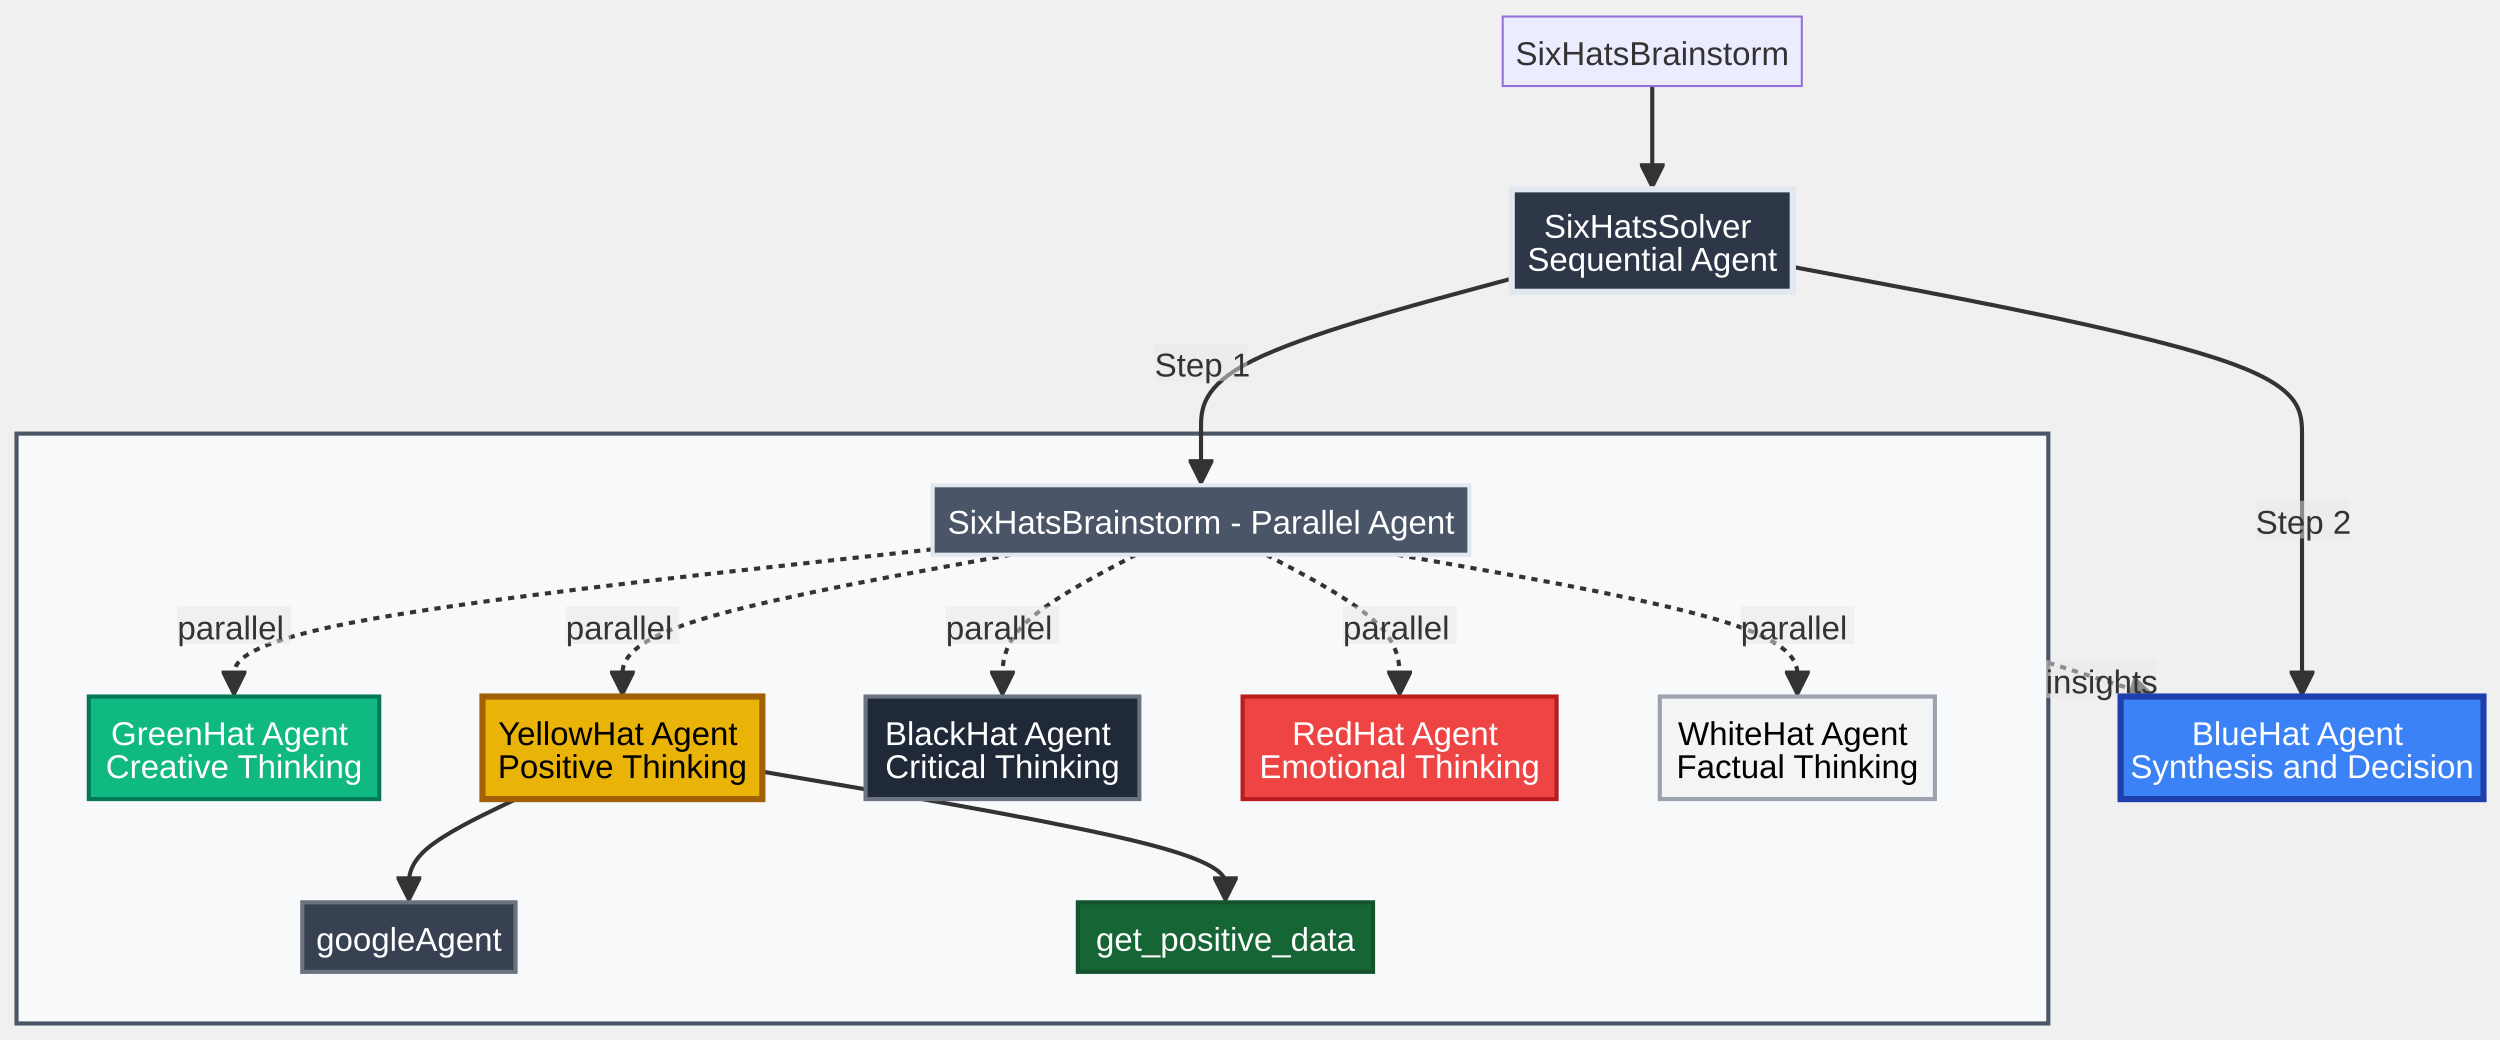
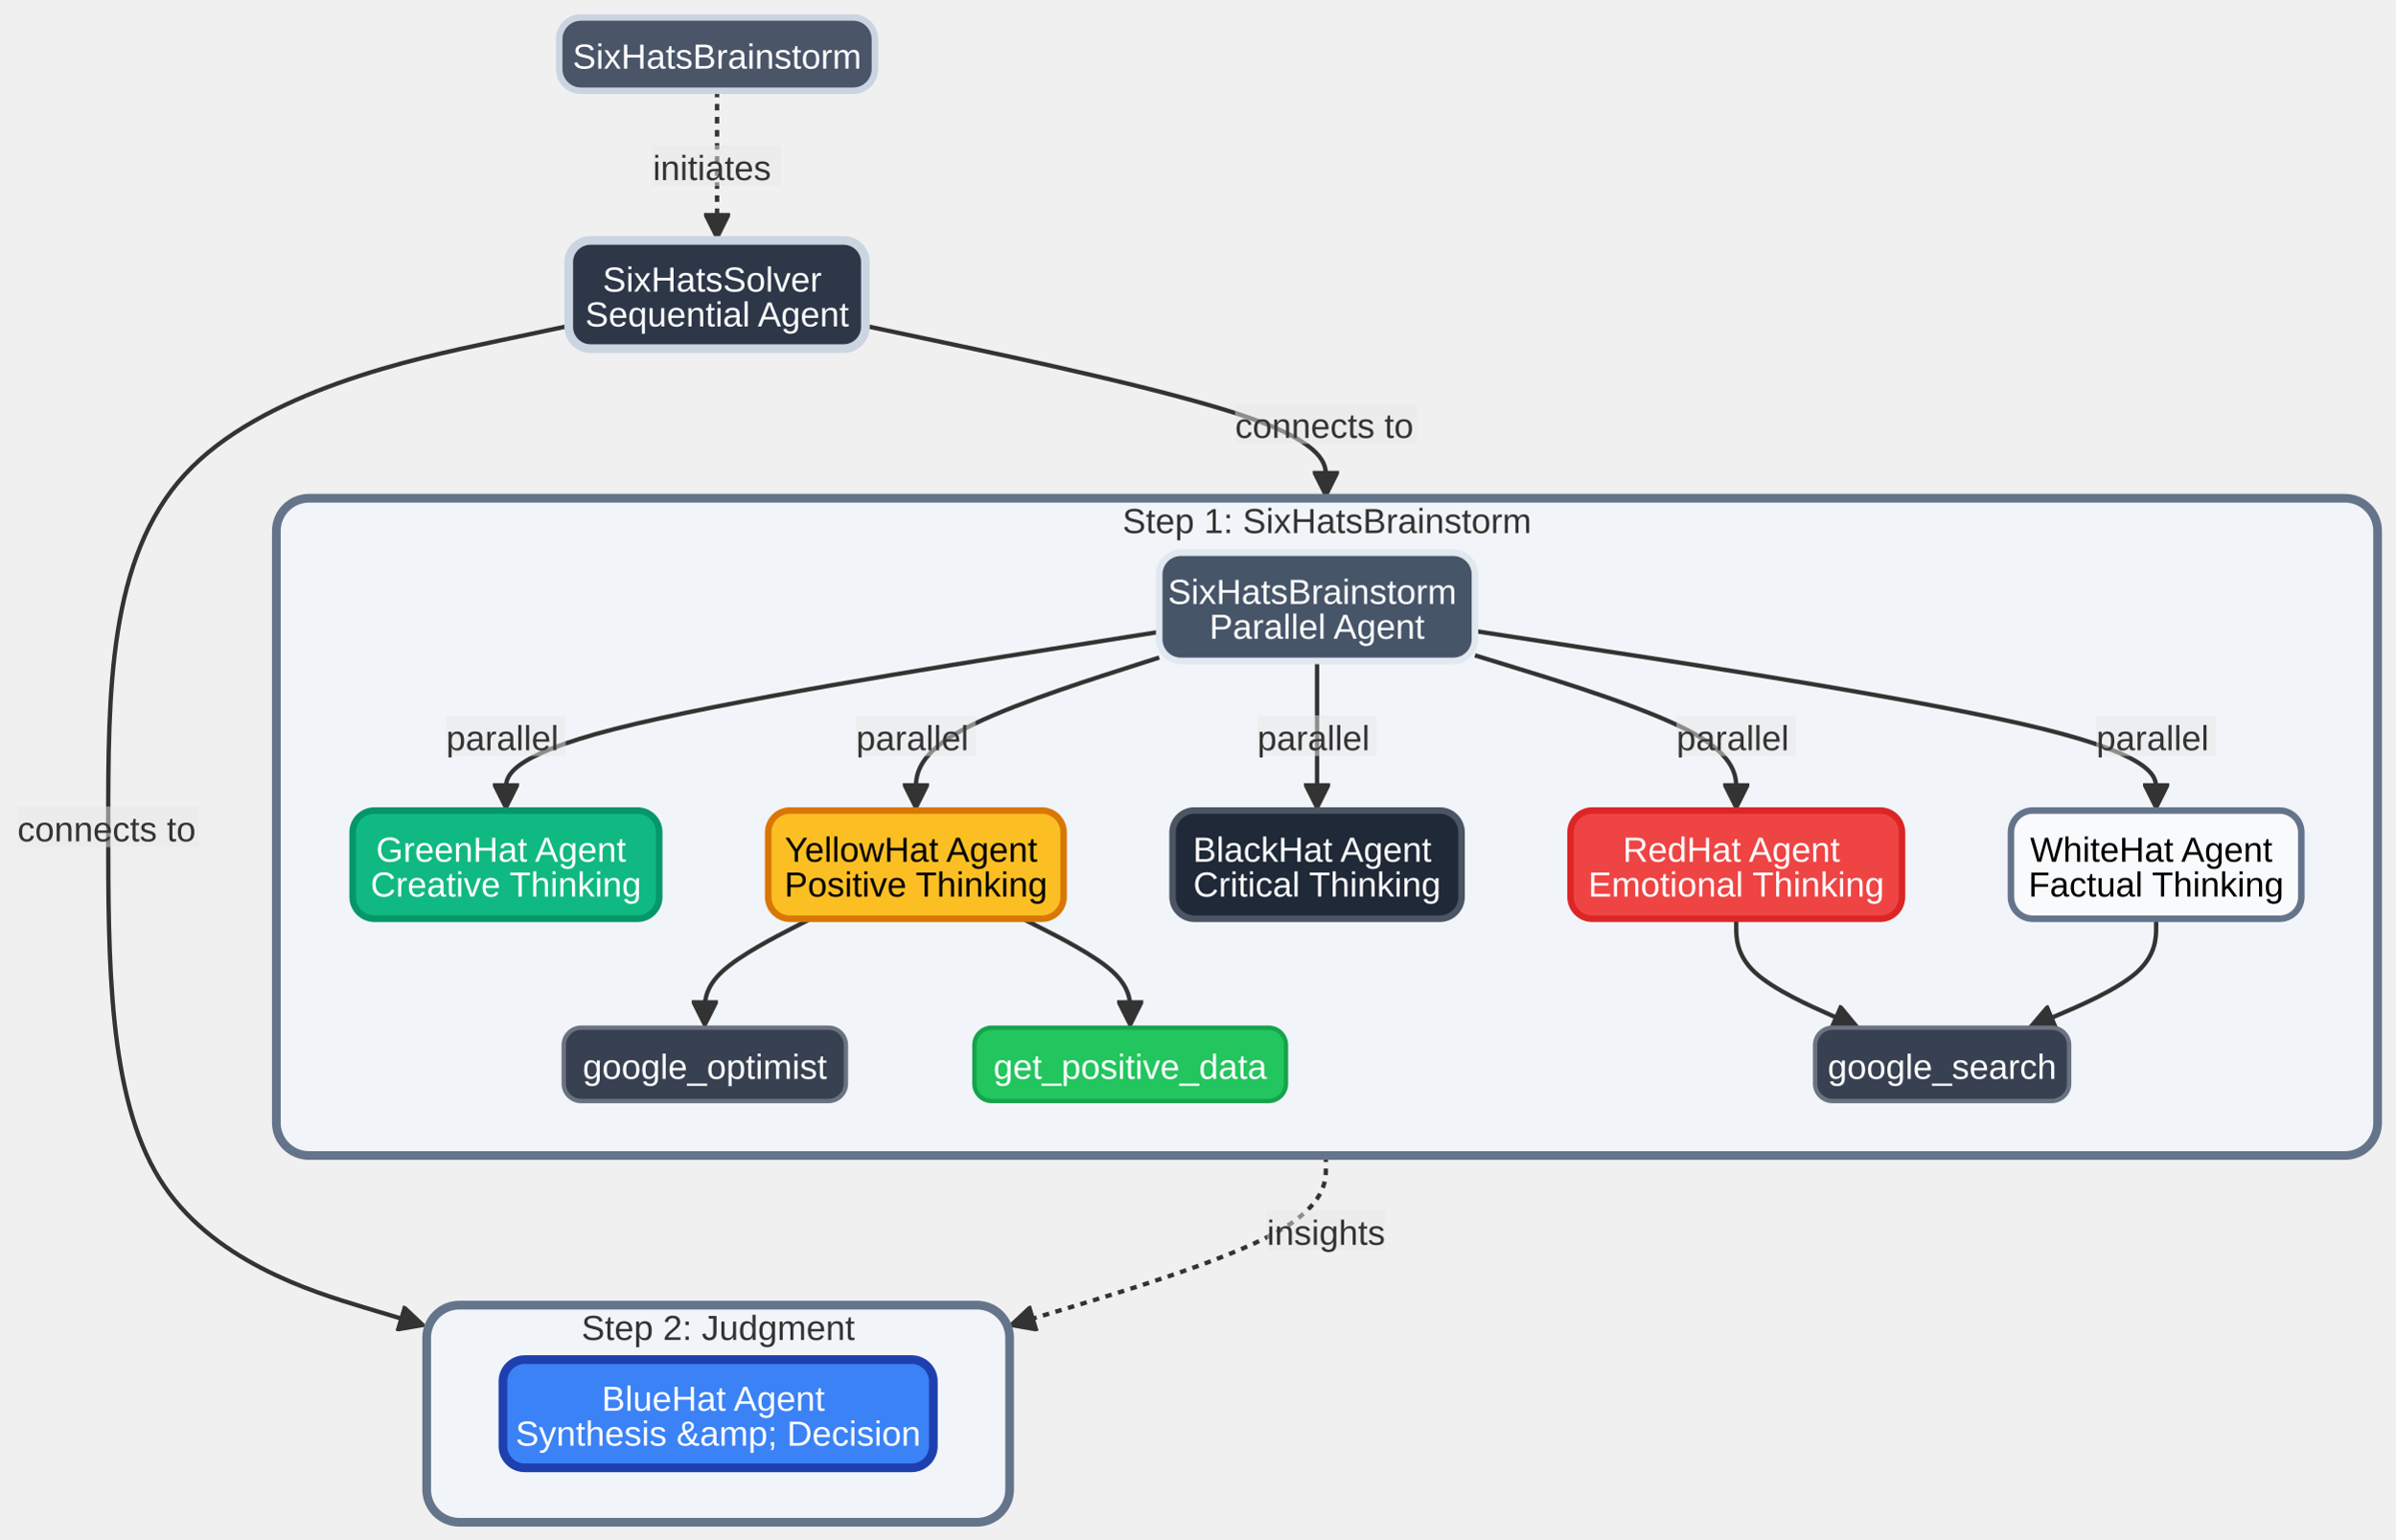
- <svg xmlns="http://www.w3.org/2000/svg" viewBox="-8 -8 1210.768 503.667" style="max-width: 1210.768px;" width="100%" id="mermaid-svg">
+ <svg xmlns="http://www.w3.org/2000/svg" viewBox="-8 -8 1098.875 706.667" style="max-width: 1098.875px;" width="100%" id="mermaid-svg">
  <style>#mermaid-svg{font-family:"trebuchet ms",verdana,arial,sans-serif;font-size:16px;fill:#333;}#mermaid-svg .error-icon{fill:#552222;}#mermaid-svg .error-text{fill:#552222;stroke:#552222;}#mermaid-svg .edge-thickness-normal{stroke-width:2px;}#mermaid-svg .edge-thickness-thick{stroke-width:3.5px;}#mermaid-svg .edge-pattern-solid{stroke-dasharray:0;}#mermaid-svg .edge-pattern-dashed{stroke-dasharray:3;}#mermaid-svg .edge-pattern-dotted{stroke-dasharray:2;}#mermaid-svg .marker{fill:#333333;stroke:#333333;}#mermaid-svg .marker.cross{stroke:#333333;}#mermaid-svg svg{font-family:"trebuchet ms",verdana,arial,sans-serif;font-size:16px;}#mermaid-svg .label{font-family:"trebuchet ms",verdana,arial,sans-serif;color:#333;}#mermaid-svg .cluster-label text{fill:#333;}#mermaid-svg .cluster-label span,#mermaid-svg p{color:#333;}#mermaid-svg .label text,#mermaid-svg span,#mermaid-svg p{fill:#333;color:#333;}#mermaid-svg .node rect,#mermaid-svg .node circle,#mermaid-svg .node ellipse,#mermaid-svg .node polygon,#mermaid-svg .node path{fill:#ECECFF;stroke:#9370DB;stroke-width:1px;}#mermaid-svg .flowchart-label text{text-anchor:middle;}#mermaid-svg .node .katex path{fill:#000;stroke:#000;stroke-width:1px;}#mermaid-svg .node .label{text-align:center;}#mermaid-svg .node.clickable{cursor:pointer;}#mermaid-svg .arrowheadPath{fill:#333333;}#mermaid-svg .edgePath .path{stroke:#333333;stroke-width:2.0px;}#mermaid-svg .flowchart-link{stroke:#333333;fill:none;}#mermaid-svg .edgeLabel{background-color:#e8e8e8;text-align:center;}#mermaid-svg .edgeLabel rect{opacity:0.5;background-color:#e8e8e8;fill:#e8e8e8;}#mermaid-svg .labelBkg{background-color:rgba(232, 232, 232, 0.5);}#mermaid-svg .cluster rect{fill:#ffffde;stroke:#aaaa33;stroke-width:1px;}#mermaid-svg .cluster text{fill:#333;}#mermaid-svg .cluster span,#mermaid-svg p{color:#333;}#mermaid-svg div.mermaidTooltip{position:absolute;text-align:center;max-width:200px;padding:2px;font-family:"trebuchet ms",verdana,arial,sans-serif;font-size:12px;background:hsl(80, 100%, 96.275%);border:1px solid #aaaa33;border-radius:2px;pointer-events:none;z-index:100;}#mermaid-svg .flowchartTitleText{text-anchor:middle;font-size:18px;fill:#333;}#mermaid-svg :root{--mermaid-font-family:"trebuchet ms",verdana,arial,sans-serif;}</style>
  <g>
    <marker orient="auto" markerHeight="12" markerWidth="12" markerUnits="userSpaceOnUse" refY="5" refX="6" viewBox="0 0 10 10" class="marker flowchart" id="mermaid-svg_flowchart-pointEnd">
      <path style="stroke-width: 1; stroke-dasharray: 1, 0;" class="arrowMarkerPath" d="M 0 0 L 10 5 L 0 10 z" />
    </marker>
    <marker orient="auto" markerHeight="12" markerWidth="12" markerUnits="userSpaceOnUse" refY="5" refX="4.5" viewBox="0 0 10 10" class="marker flowchart" id="mermaid-svg_flowchart-pointStart">
      <path style="stroke-width: 1; stroke-dasharray: 1, 0;" class="arrowMarkerPath" d="M 0 5 L 10 10 L 10 0 z" />
    </marker>
    <marker orient="auto" markerHeight="11" markerWidth="11" markerUnits="userSpaceOnUse" refY="5" refX="11" viewBox="0 0 10 10" class="marker flowchart" id="mermaid-svg_flowchart-circleEnd">
      <circle style="stroke-width: 1; stroke-dasharray: 1, 0;" class="arrowMarkerPath" r="5" cy="5" cx="5" />
    </marker>
    <marker orient="auto" markerHeight="11" markerWidth="11" markerUnits="userSpaceOnUse" refY="5" refX="-1" viewBox="0 0 10 10" class="marker flowchart" id="mermaid-svg_flowchart-circleStart">
      <circle style="stroke-width: 1; stroke-dasharray: 1, 0;" class="arrowMarkerPath" r="5" cy="5" cx="5" />
    </marker>
    <marker orient="auto" markerHeight="11" markerWidth="11" markerUnits="userSpaceOnUse" refY="5.2" refX="12" viewBox="0 0 11 11" class="marker cross flowchart" id="mermaid-svg_flowchart-crossEnd">
      <path style="stroke-width: 2; stroke-dasharray: 1, 0;" class="arrowMarkerPath" d="M 1,1 l 9,9 M 10,1 l -9,9" />
    </marker>
    <marker orient="auto" markerHeight="11" markerWidth="11" markerUnits="userSpaceOnUse" refY="5.2" refX="-1" viewBox="0 0 11 11" class="marker cross flowchart" id="mermaid-svg_flowchart-crossStart">
      <path style="stroke-width: 2; stroke-dasharray: 1, 0;" class="arrowMarkerPath" d="M 1,1 l 9,9 M 10,1 l -9,9" />
    </marker>
    <g class="root">
-       <g class="clusters">
-         <g id="Brainstorm" class="cluster default flowchart-label">
-           <rect height="285.667" width="984.018" y="202" x="0" ry="0" rx="0" style="fill:#f8f9fa ;stroke:#4a5568;stroke-width:2px;" />
-           <g transform="translate(492.0091, 202)" class="cluster-label">
-             <text>
-               <tspan class="row" x="0" dy="1em" xml:space="preserve" />
-             </text>
-           </g>
-         </g>
-       </g>
+       <g class="clusters" />
      <g class="edgePaths">
-         <path marker-end="url(#mermaid-svg_flowchart-pointEnd)" style="fill:none;" class="edge-thickness-normal edge-pattern-solid flowchart-link LS-Start LE-Solver" id="L-Start-Solver-0" d="M792.197,33.667L792.197,37.833C792.197,42,792.197,50.333,792.197,57.783C792.197,65.233,792.197,71.8,792.197,75.083L792.197,78.367" />
-         <path marker-end="url(#mermaid-svg_flowchart-pointEnd)" style="fill:none;" class="edge-thickness-normal edge-pattern-solid flowchart-link LS-Solver LE-ParallelBox" id="L-Solver-ParallelBox-0" d="M724.137,126.927L699.058,133.717C673.979,140.507,623.822,154.087,598.743,166.599C573.664,179.111,573.664,190.556,573.664,199.561C573.664,208.567,573.664,215.133,573.664,218.417L573.664,221.7" />
-         <path marker-end="url(#mermaid-svg_flowchart-pointEnd)" style="fill:none;stroke-width:2px;stroke-dasharray:3;" class="edge-thickness-normal edge-pattern-dotted flowchart-link LS-ParallelBox LE-GreenHat" id="L-ParallelBox-GreenHat-0" d="M443.663,258.036L387.275,264.197C330.886,270.358,218.11,282.679,161.722,293.678C105.333,304.678,105.333,314.356,105.333,319.194L105.333,324.033" />
-         <path marker-end="url(#mermaid-svg_flowchart-pointEnd)" style="fill:none;stroke-width:2px;stroke-dasharray:3;" class="edge-thickness-normal edge-pattern-dotted flowchart-link LS-ParallelBox LE-YellowHat" id="L-ParallelBox-YellowHat-0" d="M481.472,260.667L450.133,266.389C418.794,272.111,356.116,283.556,324.777,294.117C293.438,304.678,293.438,314.356,293.438,319.194L293.438,324.033" />
-         <path marker-end="url(#mermaid-svg_flowchart-pointEnd)" style="fill:none;stroke-width:2px;stroke-dasharray:3;" class="edge-thickness-normal edge-pattern-dotted flowchart-link LS-ParallelBox LE-BlackHat" id="L-ParallelBox-BlackHat-0" d="M542.027,260.667L531.273,266.389C520.518,272.111,499.009,283.556,488.255,294.117C477.5,304.678,477.5,314.356,477.5,319.194L477.5,324.033" />
-         <path marker-end="url(#mermaid-svg_flowchart-pointEnd)" style="fill:none;stroke-width:2px;stroke-dasharray:3;" class="edge-thickness-normal edge-pattern-dotted flowchart-link LS-ParallelBox LE-RedHat" id="L-ParallelBox-RedHat-0" d="M605.301,260.667L616.056,266.389C626.81,272.111,648.319,283.556,659.074,294.117C669.828,304.678,669.828,314.356,669.828,319.194L669.828,324.033" />
-         <path marker-end="url(#mermaid-svg_flowchart-pointEnd)" style="fill:none;stroke-width:2px;stroke-dasharray:3;" class="edge-thickness-normal edge-pattern-dotted flowchart-link LS-ParallelBox LE-WhiteHat" id="L-ParallelBox-WhiteHat-0" d="M668.68,260.667L700.979,266.389C733.278,272.111,797.876,283.556,830.175,294.117C862.474,304.678,862.474,314.356,862.474,319.194L862.474,324.033" />
-         <path marker-end="url(#mermaid-svg_flowchart-pointEnd)" style="fill:none;" class="edge-thickness-normal edge-pattern-solid flowchart-link LS-YellowHat LE-Google" id="L-YellowHat-Google-0" d="M241.912,379L233.266,383.167C224.621,387.333,207.33,395.667,198.685,403.117C190.04,410.567,190.04,417.133,190.04,420.417L190.04,423.7" />
-         <path marker-end="url(#mermaid-svg_flowchart-pointEnd)" style="fill:none;" class="edge-thickness-normal edge-pattern-solid flowchart-link LS-YellowHat LE-GetData" id="L-YellowHat-GetData-0" d="M361.208,365.731L398.588,372.109C435.967,378.487,510.727,391.244,548.106,400.905C585.486,410.567,585.486,417.133,585.486,420.417L585.486,423.7" />
-         <path marker-end="url(#mermaid-svg_flowchart-pointEnd)" style="fill:none;" class="edge-thickness-normal edge-pattern-solid flowchart-link LS-Solver LE-BlueHat" id="L-Solver-BlueHat-0" d="M860.257,121.296L901.363,129.024C942.469,136.753,1024.681,152.21,1065.787,165.66C1106.893,179.111,1106.893,190.556,1106.893,203.25C1106.893,215.944,1106.893,229.889,1106.893,245.389C1106.893,260.889,1106.893,277.944,1106.893,291.311C1106.893,304.678,1106.893,314.356,1106.893,319.194L1106.893,324.033" />
-         <path marker-end="url(#mermaid-svg_flowchart-pointEnd)" style="fill:none;stroke-width:2px;stroke-dasharray:3;" class="edge-thickness-normal edge-pattern-dotted flowchart-link LS-Brainstorm LE-BlueHat" id="L-Brainstorm-BlueHat-0" d="M984.018,312.947L1030.516,327.728" />
+         <path marker-end="url(#mermaid-svg_flowchart-pointEnd)" style="fill:none;stroke-width:2px;stroke-dasharray:3;" class="edge-thickness-normal edge-pattern-dotted flowchart-link LS-BrainstormEntry LE-Solver" id="L-BrainstormEntry-Solver-0" d="M320.99,33.667L320.99,39.389C320.99,45.111,320.99,56.556,320.99,67.117C320.99,77.678,320.99,87.356,320.99,92.194L320.99,97.033" />
+         <path marker-end="url(#mermaid-svg_flowchart-pointEnd)" style="fill:none;" class="edge-thickness-normal edge-pattern-solid flowchart-link LS-Solver LE-Step1Box" id="L-Solver-Step1Box-0" d="M389.049,141.582L424.263,149.041C459.477,156.499,529.905,171.416,565.119,183.714C600.333,196.011,600.333,205.689,600.333,210.528L600.333,215.367" />
+         <path marker-end="url(#mermaid-svg_flowchart-pointEnd)" style="fill:none;" class="edge-thickness-normal edge-pattern-solid flowchart-link LS-Solver LE-Step2Box" id="L-Solver-Step2Box-0" d="M252.93,141.582L217.716,149.041C182.502,156.499,112.074,171.416,76.86,209.736C41.646,248.056,41.646,309.778,41.646,371.5C41.646,433.222,41.646,494.944,65.068,532.863C88.491,570.781,135.336,584.896,158.758,591.953L182.181,599.01" />
+         <path marker-end="url(#mermaid-svg_flowchart-pointEnd)" style="fill:none;stroke-width:2px;stroke-dasharray:3;" class="edge-thickness-normal edge-pattern-dotted flowchart-link LS-Step1Box LE-Step2Box" id="L-Step1Box-Step2Box-0" d="M600.333,522.333L600.333,528.056C600.333,533.778,600.333,545.222,576.911,558.002C553.488,570.781,506.644,584.896,483.221,591.953L459.799,599.01" />
      </g>
      <g class="edgeLabels">
-         <g class="edgeLabel">
-           <g transform="translate(0, 0)" class="label">
-             <rect height="0" width="0" ry="0" rx="0" />
-             <text>
-               <tspan class="row" x="0" dy="1em" xml:space="preserve" />
-             </text>
-           </g>
-         </g>
-         <g transform="translate(573.6641, 167.6667)" class="edgeLabel">
-           <g transform="translate(-22.44792, -9.333334)" class="label">
-             <rect height="18.249" width="44.889" ry="0" rx="0" />
-             <text>
-               <tspan class="row" x="0" dy="1em" xml:space="preserve">Step 1</tspan>
-             </text>
-           </g>
-         </g>
-         <g transform="translate(105.3333, 295)" class="edgeLabel">
-           <g transform="translate(-27.41667, -9.333334)" class="label">
-             <rect height="18.249" width="55.011" ry="0" rx="0" />
-             <text>
-               <tspan class="row" x="0" dy="1em" xml:space="preserve">parallel</tspan>
-             </text>
-           </g>
-         </g>
-         <g transform="translate(293.4375, 295)" class="edgeLabel">
-           <g transform="translate(-27.41667, -9.333334)" class="label">
-             <rect height="18.249" width="55.011" ry="0" rx="0" />
-             <text>
-               <tspan class="row" x="0" dy="1em" xml:space="preserve">parallel</tspan>
-             </text>
-           </g>
-         </g>
-         <g transform="translate(477.5, 295)" class="edgeLabel">
-           <g transform="translate(-27.41667, -9.333334)" class="label">
-             <rect height="18.249" width="55.011" ry="0" rx="0" />
-             <text>
-               <tspan class="row" x="0" dy="1em" xml:space="preserve">parallel</tspan>
-             </text>
-           </g>
-         </g>
-         <g transform="translate(669.8281, 295)" class="edgeLabel">
-           <g transform="translate(-27.41667, -9.333334)" class="label">
-             <rect height="18.249" width="55.011" ry="0" rx="0" />
-             <text>
-               <tspan class="row" x="0" dy="1em" xml:space="preserve">parallel</tspan>
-             </text>
-           </g>
-         </g>
-         <g transform="translate(862.474, 295)" class="edgeLabel">
-           <g transform="translate(-27.41667, -9.333334)" class="label">
-             <rect height="18.249" width="55.011" ry="0" rx="0" />
-             <text>
-               <tspan class="row" x="0" dy="1em" xml:space="preserve">parallel</tspan>
-             </text>
-           </g>
-         </g>
-         <g class="edgeLabel">
-           <g transform="translate(0, 0)" class="label">
-             <rect height="0" width="0" ry="0" rx="0" />
-             <text>
-               <tspan class="row" x="0" dy="1em" xml:space="preserve" />
-             </text>
-           </g>
-         </g>
-         <g class="edgeLabel">
-           <g transform="translate(0, 0)" class="label">
-             <rect height="0" width="0" ry="0" rx="0" />
-             <text>
-               <tspan class="row" x="0" dy="1em" xml:space="preserve" />
-             </text>
-           </g>
-         </g>
-         <g transform="translate(1106.893, 243.8333)" class="edgeLabel">
-           <g transform="translate(-22.44792, -9.333334)" class="label">
-             <rect height="18.249" width="44.914" ry="0" rx="0" />
-             <text>
-               <tspan class="row" x="0" dy="1em" xml:space="preserve">Step 2</tspan>
-             </text>
-           </g>
-         </g>
-         <g transform="translate(1009.793, 321.1404)" class="edgeLabel">
+         <g transform="translate(320.9896, 68)" class="edgeLabel">
+           <g transform="translate(-29.45833, -9.333334)" class="label">
+             <rect height="18.667" width="58.896" ry="0" rx="0" />
+             <text>
+               <tspan class="row" x="0" dy="1em" xml:space="preserve">initiates</tspan>
+             </text>
+           </g>
+         </g>
+         <g transform="translate(600.3333, 186.3333)" class="edgeLabel">
+           <g transform="translate(-41.64584, -9.333334)" class="label">
+             <rect height="18.667" width="83.262" ry="0" rx="0" />
+             <text>
+               <tspan class="row" x="0" dy="1em" xml:space="preserve">connects to</tspan>
+             </text>
+           </g>
+         </g>
+         <g transform="translate(41.64584, 371.5)" class="edgeLabel">
+           <g transform="translate(-41.64584, -9.333334)" class="label">
+             <rect height="18.667" width="83.262" ry="0" rx="0" />
+             <text>
+               <tspan class="row" x="0" dy="1em" xml:space="preserve">connects to</tspan>
+             </text>
+           </g>
+         </g>
+         <g transform="translate(600.3333, 556.6667)" class="edgeLabel">
          <g transform="translate(-27.0638, -9.333334)" class="label">
-             <rect height="18.249" width="53.926" ry="0" rx="0" />
+             <rect height="18.667" width="54.109" ry="0" rx="0" />
            <text>
              <tspan class="row" x="0" dy="1em" xml:space="preserve">insights</tspan>
            </text>
          </g>
        </g>
      </g>
      <g class="nodes">
-         <g transform="translate(573.6641, 243.8333)" id="flowchart-ParallelBox-123" class="node default default flowchart-label">
-           <rect height="33.667" width="260.003" y="-16.833" x="-130.001" ry="0" rx="0" style="fill:#4a5568;stroke:#e2e8f0;stroke-width:2px;" class="basic label-container" />
+         <g transform="translate(179.7552, 583)" class="root">
+           <g class="clusters">
+             <g id="Step2Box" class="cluster default flowchart-label">
+               <rect height="99.667" width="267.469" y="8" x="8" ry="0" rx="0" style="fill:#f1f5f9;stroke:#64748b;stroke-width:4px;rx:15;ry:15;" />
+               <g transform="translate(141.7344, 8)" class="cluster-label">
+                 <text>
+                   <tspan class="row" x="0" dy="1em" xml:space="preserve">Step 2: Judgment</tspan>
+                 </text>
+               </g>
+             </g>
+           </g>
+           <g class="edgePaths" />
+           <g class="edgeLabels" />
+           <g class="nodes">
+             <g transform="translate(141.7344, 57.83333)" id="flowchart-BlueHat-67" class="node default default flowchart-label">
+               <rect height="49.667" width="197.469" y="-24.833" x="-98.734" ry="0" rx="0" style="fill:#3b82f6;stroke:#1e40af;stroke-width:4px;rx:10;ry:10;" class="basic label-container" />
+               <g transform="translate(0, -17.33333)" style="color:#fff;" class="label">
+                 <rect />
+                 <text style="fill:#fff;">
+                   <tspan class="row" x="0" dy="1em" xml:space="preserve">BlueHat Agent</tspan>
+                   <tspan class="row" x="0" dy="1em" xml:space="preserve">Synthesis &amp;amp; Decision</tspan>
+                 </text>
+               </g>
+             </g>
+           </g>
+         </g>
+         <g transform="translate(110.7917, 212.6667)" class="root">
+           <g class="clusters">
+             <g id="Step1Box" class="cluster default flowchart-label">
+               <rect height="301.667" width="964.083" y="8" x="8" ry="0" rx="0" style="fill:#f1f5f9;stroke:#64748b;stroke-width:4px;rx:15;ry:15;" />
+               <g transform="translate(490.0417, 8)" class="cluster-label">
+                 <text>
+                   <tspan class="row" x="0" dy="1em" xml:space="preserve">Step 1: SixHatsBrainstorm</tspan>
+                 </text>
+               </g>
+             </g>
+           </g>
+           <g class="edgePaths">
+             <path marker-end="url(#mermaid-svg_flowchart-pointEnd)" style="fill:none;" class="edge-thickness-normal edge-pattern-solid flowchart-link LS-ParallelBox LE-GreenHat" id="L-ParallelBox-GreenHat-0" d="M413.068,69.349L363.112,77.29C313.156,85.232,213.245,101.116,163.289,113.897C113.333,126.678,113.333,136.356,113.333,141.194L113.333,146.033" />
+             <path marker-end="url(#mermaid-svg_flowchart-pointEnd)" style="fill:none;" class="edge-thickness-normal edge-pattern-solid flowchart-link LS-ParallelBox LE-YellowHat" id="L-ParallelBox-YellowHat-0" d="M413.068,81.117L394.463,87.097C375.858,93.078,338.648,105.039,320.043,115.858C301.438,126.678,301.438,136.356,301.438,141.194L301.438,146.033" />
+             <path marker-end="url(#mermaid-svg_flowchart-pointEnd)" style="fill:none;" class="edge-thickness-normal edge-pattern-solid flowchart-link LS-ParallelBox LE-BlackHat" id="L-ParallelBox-BlackHat-0" d="M485.5,82.667L485.5,88.389C485.5,94.111,485.5,105.556,485.5,116.117C485.5,126.678,485.5,136.356,485.5,141.194L485.5,146.033" />
+             <path marker-end="url(#mermaid-svg_flowchart-pointEnd)" style="fill:none;" class="edge-thickness-normal edge-pattern-solid flowchart-link LS-ParallelBox LE-RedHat" id="L-ParallelBox-RedHat-0" d="M557.932,80.116L577.915,86.263C597.898,92.411,637.863,104.705,657.845,115.692C677.828,126.678,677.828,136.356,677.828,141.194L677.828,146.033" />
+             <path marker-end="url(#mermaid-svg_flowchart-pointEnd)" style="fill:none;" class="edge-thickness-normal edge-pattern-solid flowchart-link LS-ParallelBox LE-WhiteHat" id="L-ParallelBox-WhiteHat-0" d="M557.932,68.965L610.023,76.971C662.113,84.977,766.293,100.988,818.384,113.833C870.474,126.678,870.474,136.356,870.474,141.194L870.474,146.033" />
+             <path marker-end="url(#mermaid-svg_flowchart-pointEnd)" style="fill:none;" class="edge-thickness-normal edge-pattern-solid flowchart-link LS-YellowHat LE-GoogleOptimist" id="L-YellowHat-GoogleOptimist-0" d="M253.173,201L245.075,205.167C236.977,209.333,220.781,217.667,212.683,225.117C204.585,232.567,204.585,239.133,204.585,242.417L204.585,245.7" />
+             <path marker-end="url(#mermaid-svg_flowchart-pointEnd)" style="fill:none;" class="edge-thickness-normal edge-pattern-solid flowchart-link LS-YellowHat LE-GetData" id="L-YellowHat-GetData-0" d="M350.429,201L358.649,205.167C366.87,209.333,383.31,217.667,391.53,225.117C399.75,232.567,399.75,239.133,399.75,242.417L399.75,245.7" />
+             <path marker-end="url(#mermaid-svg_flowchart-pointEnd)" style="fill:none;" class="edge-thickness-normal edge-pattern-solid flowchart-link LS-RedHat LE-GoogleSearch" id="L-RedHat-GoogleSearch-0" d="M677.828,201L677.828,205.167C677.828,209.333,677.828,217.667,686.429,225.642C695.03,233.618,712.231,241.236,720.832,245.045L729.433,248.854" />
+             <path marker-end="url(#mermaid-svg_flowchart-pointEnd)" style="fill:none;" class="edge-thickness-normal edge-pattern-solid flowchart-link LS-WhiteHat LE-GoogleSearch" id="L-WhiteHat-GoogleSearch-0" d="M870.474,201L870.474,205.167C870.474,209.333,870.474,217.667,861.507,225.654C852.541,233.641,834.607,241.282,825.64,245.102L816.674,248.923" />
+           </g>
+           <g class="edgeLabels">
+             <g transform="translate(113.3333, 117)" class="edgeLabel">
+               <g transform="translate(-27.41667, -9.333334)" class="label">
+                 <rect height="18.667" width="54.813" ry="0" rx="0" />
+                 <text>
+                   <tspan class="row" x="0" dy="1em" xml:space="preserve">parallel</tspan>
+                 </text>
+               </g>
+             </g>
+             <g transform="translate(301.4375, 117)" class="edgeLabel">
+               <g transform="translate(-27.41667, -9.333334)" class="label">
+                 <rect height="18.667" width="54.813" ry="0" rx="0" />
+                 <text>
+                   <tspan class="row" x="0" dy="1em" xml:space="preserve">parallel</tspan>
+                 </text>
+               </g>
+             </g>
+             <g transform="translate(485.5, 117)" class="edgeLabel">
+               <g transform="translate(-27.41667, -9.333334)" class="label">
+                 <rect height="18.667" width="54.813" ry="0" rx="0" />
+                 <text>
+                   <tspan class="row" x="0" dy="1em" xml:space="preserve">parallel</tspan>
+                 </text>
+               </g>
+             </g>
+             <g transform="translate(677.8281, 117)" class="edgeLabel">
+               <g transform="translate(-27.41667, -9.333334)" class="label">
+                 <rect height="18.667" width="54.813" ry="0" rx="0" />
+                 <text>
+                   <tspan class="row" x="0" dy="1em" xml:space="preserve">parallel</tspan>
+                 </text>
+               </g>
+             </g>
+             <g transform="translate(870.474, 117)" class="edgeLabel">
+               <g transform="translate(-27.41667, -9.333334)" class="label">
+                 <rect height="18.667" width="54.813" ry="0" rx="0" />
+                 <text>
+                   <tspan class="row" x="0" dy="1em" xml:space="preserve">parallel</tspan>
+                 </text>
+               </g>
+             </g>
+             <g class="edgeLabel">
+               <g transform="translate(0, 0)" class="label">
+                 <rect height="0" width="0" ry="0" rx="0" />
+                 <text>
+                   <tspan class="row" x="0" dy="1em" xml:space="preserve" />
+                 </text>
+               </g>
+             </g>
+             <g class="edgeLabel">
+               <g transform="translate(0, 0)" class="label">
+                 <rect height="0" width="0" ry="0" rx="0" />
+                 <text>
+                   <tspan class="row" x="0" dy="1em" xml:space="preserve" />
+                 </text>
+               </g>
+             </g>
+             <g class="edgeLabel">
+               <g transform="translate(0, 0)" class="label">
+                 <rect height="0" width="0" ry="0" rx="0" />
+                 <text>
+                   <tspan class="row" x="0" dy="1em" xml:space="preserve" />
+                 </text>
+               </g>
+             </g>
+             <g class="edgeLabel">
+               <g transform="translate(0, 0)" class="label">
+                 <rect height="0" width="0" ry="0" rx="0" />
+                 <text>
+                   <tspan class="row" x="0" dy="1em" xml:space="preserve" />
+                 </text>
+               </g>
+             </g>
+           </g>
+           <g class="nodes">
+             <g transform="translate(485.5, 57.83333)" id="flowchart-ParallelBox-48" class="node default default flowchart-label">
+               <rect height="49.667" width="144.865" y="-24.833" x="-72.432" ry="0" rx="0" style="fill:#475569;stroke:#e2e8f0;stroke-width:3px;rx:10;ry:10;" class="basic label-container" />
+               <g transform="translate(0, -17.33333)" style="color:#fff;" class="label">
+                 <rect />
+                 <text style="fill:#fff;">
+                   <tspan class="row" x="0" dy="1em" xml:space="preserve">SixHatsBrainstorm</tspan>
+                   <tspan class="row" x="0" dy="1em" xml:space="preserve">Parallel Agent</tspan>
+                 </text>
+               </g>
+             </g>
+             <g transform="translate(113.3333, 176.1667)" id="flowchart-GreenHat-50" class="node default default flowchart-label">
+               <rect height="49.667" width="140.667" y="-24.833" x="-70.333" ry="0" rx="0" style="fill:#10b981;stroke:#059669;stroke-width:3px;rx:10;ry:10;" class="basic label-container" />
+               <g transform="translate(0, -17.33333)" style="color:#fff;" class="label">
+                 <rect />
+                 <text style="fill:#fff;">
+                   <tspan class="row" x="0" dy="1em" xml:space="preserve">GreenHat Agent</tspan>
+                   <tspan class="row" x="0" dy="1em" xml:space="preserve">Creative Thinking</tspan>
+                 </text>
+               </g>
+             </g>
+             <g transform="translate(301.4375, 176.1667)" id="flowchart-YellowHat-52" class="node default default flowchart-label">
+               <rect height="49.667" width="135.542" y="-24.833" x="-67.771" ry="0" rx="0" style="fill:#fbbf24;stroke:#d97706;stroke-width:3px;rx:10;ry:10;" class="basic label-container" />
+               <g transform="translate(0, -17.33333)" style="color:#000;" class="label">
+                 <rect />
+                 <text style="fill:#000;">
+                   <tspan class="row" x="0" dy="1em" xml:space="preserve">YellowHat Agent</tspan>
+                   <tspan class="row" x="0" dy="1em" xml:space="preserve">Positive Thinking</tspan>
+                 </text>
+               </g>
+             </g>
+             <g transform="translate(485.5, 176.1667)" id="flowchart-BlackHat-54" class="node default default flowchart-label">
+               <rect height="49.667" width="132.583" y="-24.833" x="-66.292" ry="0" rx="0" style="fill:#1f2937;stroke:#4b5563;stroke-width:3px;rx:10;ry:10;" class="basic label-container" />
+               <g transform="translate(0, -17.33333)" style="color:#fff;" class="label">
+                 <rect />
+                 <text style="fill:#fff;">
+                   <tspan class="row" x="0" dy="1em" xml:space="preserve">BlackHat Agent</tspan>
+                   <tspan class="row" x="0" dy="1em" xml:space="preserve">Critical Thinking</tspan>
+                 </text>
+               </g>
+             </g>
+             <g transform="translate(677.8281, 176.1667)" id="flowchart-RedHat-56" class="node default default flowchart-label">
+               <rect height="49.667" width="152.073" y="-24.833" x="-76.036" ry="0" rx="0" style="fill:#ef4444;stroke:#dc2626;stroke-width:3px;rx:10;ry:10;" class="basic label-container" />
+               <g transform="translate(0, -17.33333)" style="color:#fff;" class="label">
+                 <rect />
+                 <text style="fill:#fff;">
+                   <tspan class="row" x="0" dy="1em" xml:space="preserve">RedHat Agent</tspan>
+                   <tspan class="row" x="0" dy="1em" xml:space="preserve">Emotional Thinking</tspan>
+                 </text>
+               </g>
+             </g>
+             <g transform="translate(870.474, 176.1667)" id="flowchart-WhiteHat-58" class="node default default flowchart-label">
+               <rect height="49.667" width="133.219" y="-24.833" x="-66.609" ry="0" rx="0" style="fill:#f8fafc;stroke:#64748b;stroke-width:3px;rx:10;ry:10;" class="basic label-container" />
+               <g transform="translate(0, -17.33333)" style="color:#000;" class="label">
+                 <rect />
+                 <text style="fill:#000;">
+                   <tspan class="row" x="0" dy="1em" xml:space="preserve">WhiteHat Agent</tspan>
+                   <tspan class="row" x="0" dy="1em" xml:space="preserve">Factual Thinking</tspan>
+                 </text>
+               </g>
+             </g>
+             <g transform="translate(204.5846, 267.8333)" id="flowchart-GoogleOptimist-60" class="node default default flowchart-label">
+               <rect height="33.667" width="129.464" y="-16.833" x="-64.732" ry="0" rx="0" style="fill:#374151;stroke:#6b7280;stroke-width:2px;rx:8;ry:8;" class="basic label-container" />
+               <g transform="translate(0, -9.333334)" style="color:#fff;" class="label">
+                 <rect />
+                 <text style="fill:#fff;">
+                   <tspan class="row" x="0" dy="1em" xml:space="preserve">google_optimist</tspan>
+                 </text>
+               </g>
+             </g>
+             <g transform="translate(399.75, 267.8333)" id="flowchart-GetData-62" class="node default default flowchart-label">
+               <rect height="33.667" width="142.969" y="-16.833" x="-71.484" ry="0" rx="0" style="fill:#22c55e;stroke:#16a34a;stroke-width:2px;rx:8;ry:8;" class="basic label-container" />
+               <g transform="translate(0, -9.333334)" style="color:#fff;" class="label">
+                 <rect />
+                 <text style="fill:#fff;">
+                   <tspan class="row" x="0" dy="1em" xml:space="preserve">get_positive_data</tspan>
+                 </text>
+               </g>
+             </g>
+             <g transform="translate(772.2891, 267.8333)" id="flowchart-GoogleSearch-64" class="node default default flowchart-label">
+               <rect height="33.667" width="116.562" y="-16.833" x="-58.281" ry="0" rx="0" style="fill:#374151;stroke:#6b7280;stroke-width:2px;rx:8;ry:8;" class="basic label-container" />
+               <g transform="translate(0, -9.333334)" style="color:#fff;" class="label">
+                 <rect />
+                 <text style="fill:#fff;">
+                   <tspan class="row" x="0" dy="1em" xml:space="preserve">google_search</tspan>
+                 </text>
+               </g>
+             </g>
+           </g>
+         </g>
+         <g transform="translate(320.9896, 16.83333)" id="flowchart-BrainstormEntry-40" class="node default default flowchart-label">
+           <rect height="33.667" width="144.865" y="-16.833" x="-72.432" ry="0" rx="0" style="fill:#4a5568;stroke:#cbd5e1;stroke-width:3px;rx:10;ry:10;" class="basic label-container" />
          <g transform="translate(0, -9.333334)" style="color:#fff;" class="label">
            <rect />
            <text style="fill:#fff;">
-               <tspan class="row" x="0" dy="1em" xml:space="preserve">SixHatsBrainstorm - Parallel Agent</tspan>
-             </text>
-           </g>
-         </g>
-         <g transform="translate(105.3333, 354.1667)" id="flowchart-GreenHat-125" class="node default default flowchart-label">
-           <rect height="49.667" width="140.667" y="-24.833" x="-70.333" ry="0" rx="0" style="fill:#10b981;stroke:#047857;stroke-width:2px;" class="basic label-container" />
-           <g transform="translate(0, -17.33333)" style="color:#fff;" class="label">
-             <rect />
-             <text style="fill:#fff;">
-               <tspan class="row" x="0" dy="1em" xml:space="preserve">GreenHat Agent</tspan>
-               <tspan class="row" x="0" dy="1em" xml:space="preserve">Creative Thinking</tspan>
-             </text>
-           </g>
-         </g>
-         <g transform="translate(293.4375, 354.1667)" id="flowchart-YellowHat-126" class="node default default flowchart-label">
-           <rect height="49.667" width="135.542" y="-24.833" x="-67.771" ry="0" rx="0" style="fill:#eab308;stroke:#a16207;stroke-width:3px;" class="basic label-container" />
-           <g transform="translate(0, -17.33333)" style="color:#000;" class="label">
-             <rect />
-             <text style="fill:#000;">
-               <tspan class="row" x="0" dy="1em" xml:space="preserve">YellowHat Agent</tspan>
-               <tspan class="row" x="0" dy="1em" xml:space="preserve">Positive Thinking</tspan>
-             </text>
-           </g>
-         </g>
-         <g transform="translate(477.5, 354.1667)" id="flowchart-BlackHat-127" class="node default default flowchart-label">
-           <rect height="49.667" width="132.583" y="-24.833" x="-66.292" ry="0" rx="0" style="fill:#1f2937;stroke:#6b7280;stroke-width:2px;" class="basic label-container" />
-           <g transform="translate(0, -17.33333)" style="color:#fff;" class="label">
-             <rect />
-             <text style="fill:#fff;">
-               <tspan class="row" x="0" dy="1em" xml:space="preserve">BlackHat Agent</tspan>
-               <tspan class="row" x="0" dy="1em" xml:space="preserve">Critical Thinking</tspan>
-             </text>
-           </g>
-         </g>
-         <g transform="translate(669.8281, 354.1667)" id="flowchart-RedHat-128" class="node default default flowchart-label">
-           <rect height="49.667" width="152.073" y="-24.833" x="-76.036" ry="0" rx="0" style="fill:#ef4444;stroke:#b91c1c;stroke-width:2px;" class="basic label-container" />
-           <g transform="translate(0, -17.33333)" style="color:#fff;" class="label">
-             <rect />
-             <text style="fill:#fff;">
-               <tspan class="row" x="0" dy="1em" xml:space="preserve">RedHat Agent</tspan>
-               <tspan class="row" x="0" dy="1em" xml:space="preserve">Emotional Thinking</tspan>
-             </text>
-           </g>
-         </g>
-         <g transform="translate(862.474, 354.1667)" id="flowchart-WhiteHat-129" class="node default default flowchart-label">
-           <rect height="49.667" width="133.219" y="-24.833" x="-66.609" ry="0" rx="0" style="fill:#f3f4f6;stroke:#9ca3af;stroke-width:2px;" class="basic label-container" />
-           <g transform="translate(0, -17.33333)" style="color:#000;" class="label">
-             <rect />
-             <text style="fill:#000;">
-               <tspan class="row" x="0" dy="1em" xml:space="preserve">WhiteHat Agent</tspan>
-               <tspan class="row" x="0" dy="1em" xml:space="preserve">Factual Thinking</tspan>
-             </text>
-           </g>
-         </g>
-         <g transform="translate(190.0397, 445.8333)" id="flowchart-Google-141" class="node default default flowchart-label">
-           <rect height="33.667" width="103.284" y="-16.833" x="-51.642" ry="0" rx="0" style="fill:#374151;stroke:#6b7280;stroke-width:2px;" class="basic label-container" />
-           <g transform="translate(0, -9.333334)" style="color:#fff;" class="label">
-             <rect />
-             <text style="fill:#fff;">
-               <tspan class="row" x="0" dy="1em" xml:space="preserve">googleAgent</tspan>
-             </text>
-           </g>
-         </g>
-         <g transform="translate(585.4857, 445.8333)" id="flowchart-GetData-143" class="node default default flowchart-label">
-           <rect height="33.667" width="142.969" y="-16.833" x="-71.484" ry="0" rx="0" style="fill:#166534;stroke:#14532d;stroke-width:2px;" class="basic label-container" />
-           <g transform="translate(0, -9.333334)" style="color:#fff;" class="label">
-             <rect />
-             <text style="fill:#fff;">
-               <tspan class="row" x="0" dy="1em" xml:space="preserve">get_positive_data</tspan>
-             </text>
-           </g>
-         </g>
-         <g transform="translate(792.1966, 16.83333)" id="flowchart-Start-120" class="node default default flowchart-label">
-           <rect height="33.667" width="144.865" y="-16.833" x="-72.432" ry="0" rx="0" class="basic label-container" />
-           <g transform="translate(0, -9.333334)" class="label">
-             <rect />
-             <text>
              <tspan class="row" x="0" dy="1em" xml:space="preserve">SixHatsBrainstorm</tspan>
            </text>
          </g>
        </g>
-         <g transform="translate(792.1966, 108.5)" id="flowchart-Solver-121" class="node default default flowchart-label">
-           <rect height="49.667" width="136.12" y="-24.833" x="-68.06" ry="0" rx="0" style="fill:#2d3748;stroke:#e2e8f0;stroke-width:3px;" class="basic label-container" />
+         <g transform="translate(320.9896, 127.1667)" id="flowchart-Solver-41" class="node default default flowchart-label">
+           <rect height="49.667" width="136.12" y="-24.833" x="-68.06" ry="0" rx="0" style="fill:#2d3748;stroke:#cbd5e1;stroke-width:4px;rx:10;ry:10;" class="basic label-container" />
          <g transform="translate(0, -17.33333)" style="color:#fff;" class="label">
            <rect />
            <text style="fill:#fff;">
              <tspan class="row" x="0" dy="1em" xml:space="preserve">SixHatsSolver</tspan>
              <tspan class="row" x="0" dy="1em" xml:space="preserve">Sequential Agent</tspan>
            </text>
          </g>
        </g>
-         <g transform="translate(1106.893, 354.1667)" id="flowchart-BlueHat-145" class="node default default flowchart-label">
-           <rect height="49.667" width="175.75" y="-24.833" x="-87.875" ry="0" rx="0" style="fill:#3b82f6;stroke:#1e40af;stroke-width:3px;" class="basic label-container" />
-           <g transform="translate(0, -17.33333)" style="color:#fff;" class="label">
-             <rect />
-             <text style="fill:#fff;">
-               <tspan class="row" x="0" dy="1em" xml:space="preserve">BlueHat Agent</tspan>
-               <tspan class="row" x="0" dy="1em" xml:space="preserve">Synthesis and Decision</tspan>
-             </text>
-           </g>
-         </g>
      </g>
    </g>
  </g>
</svg>
